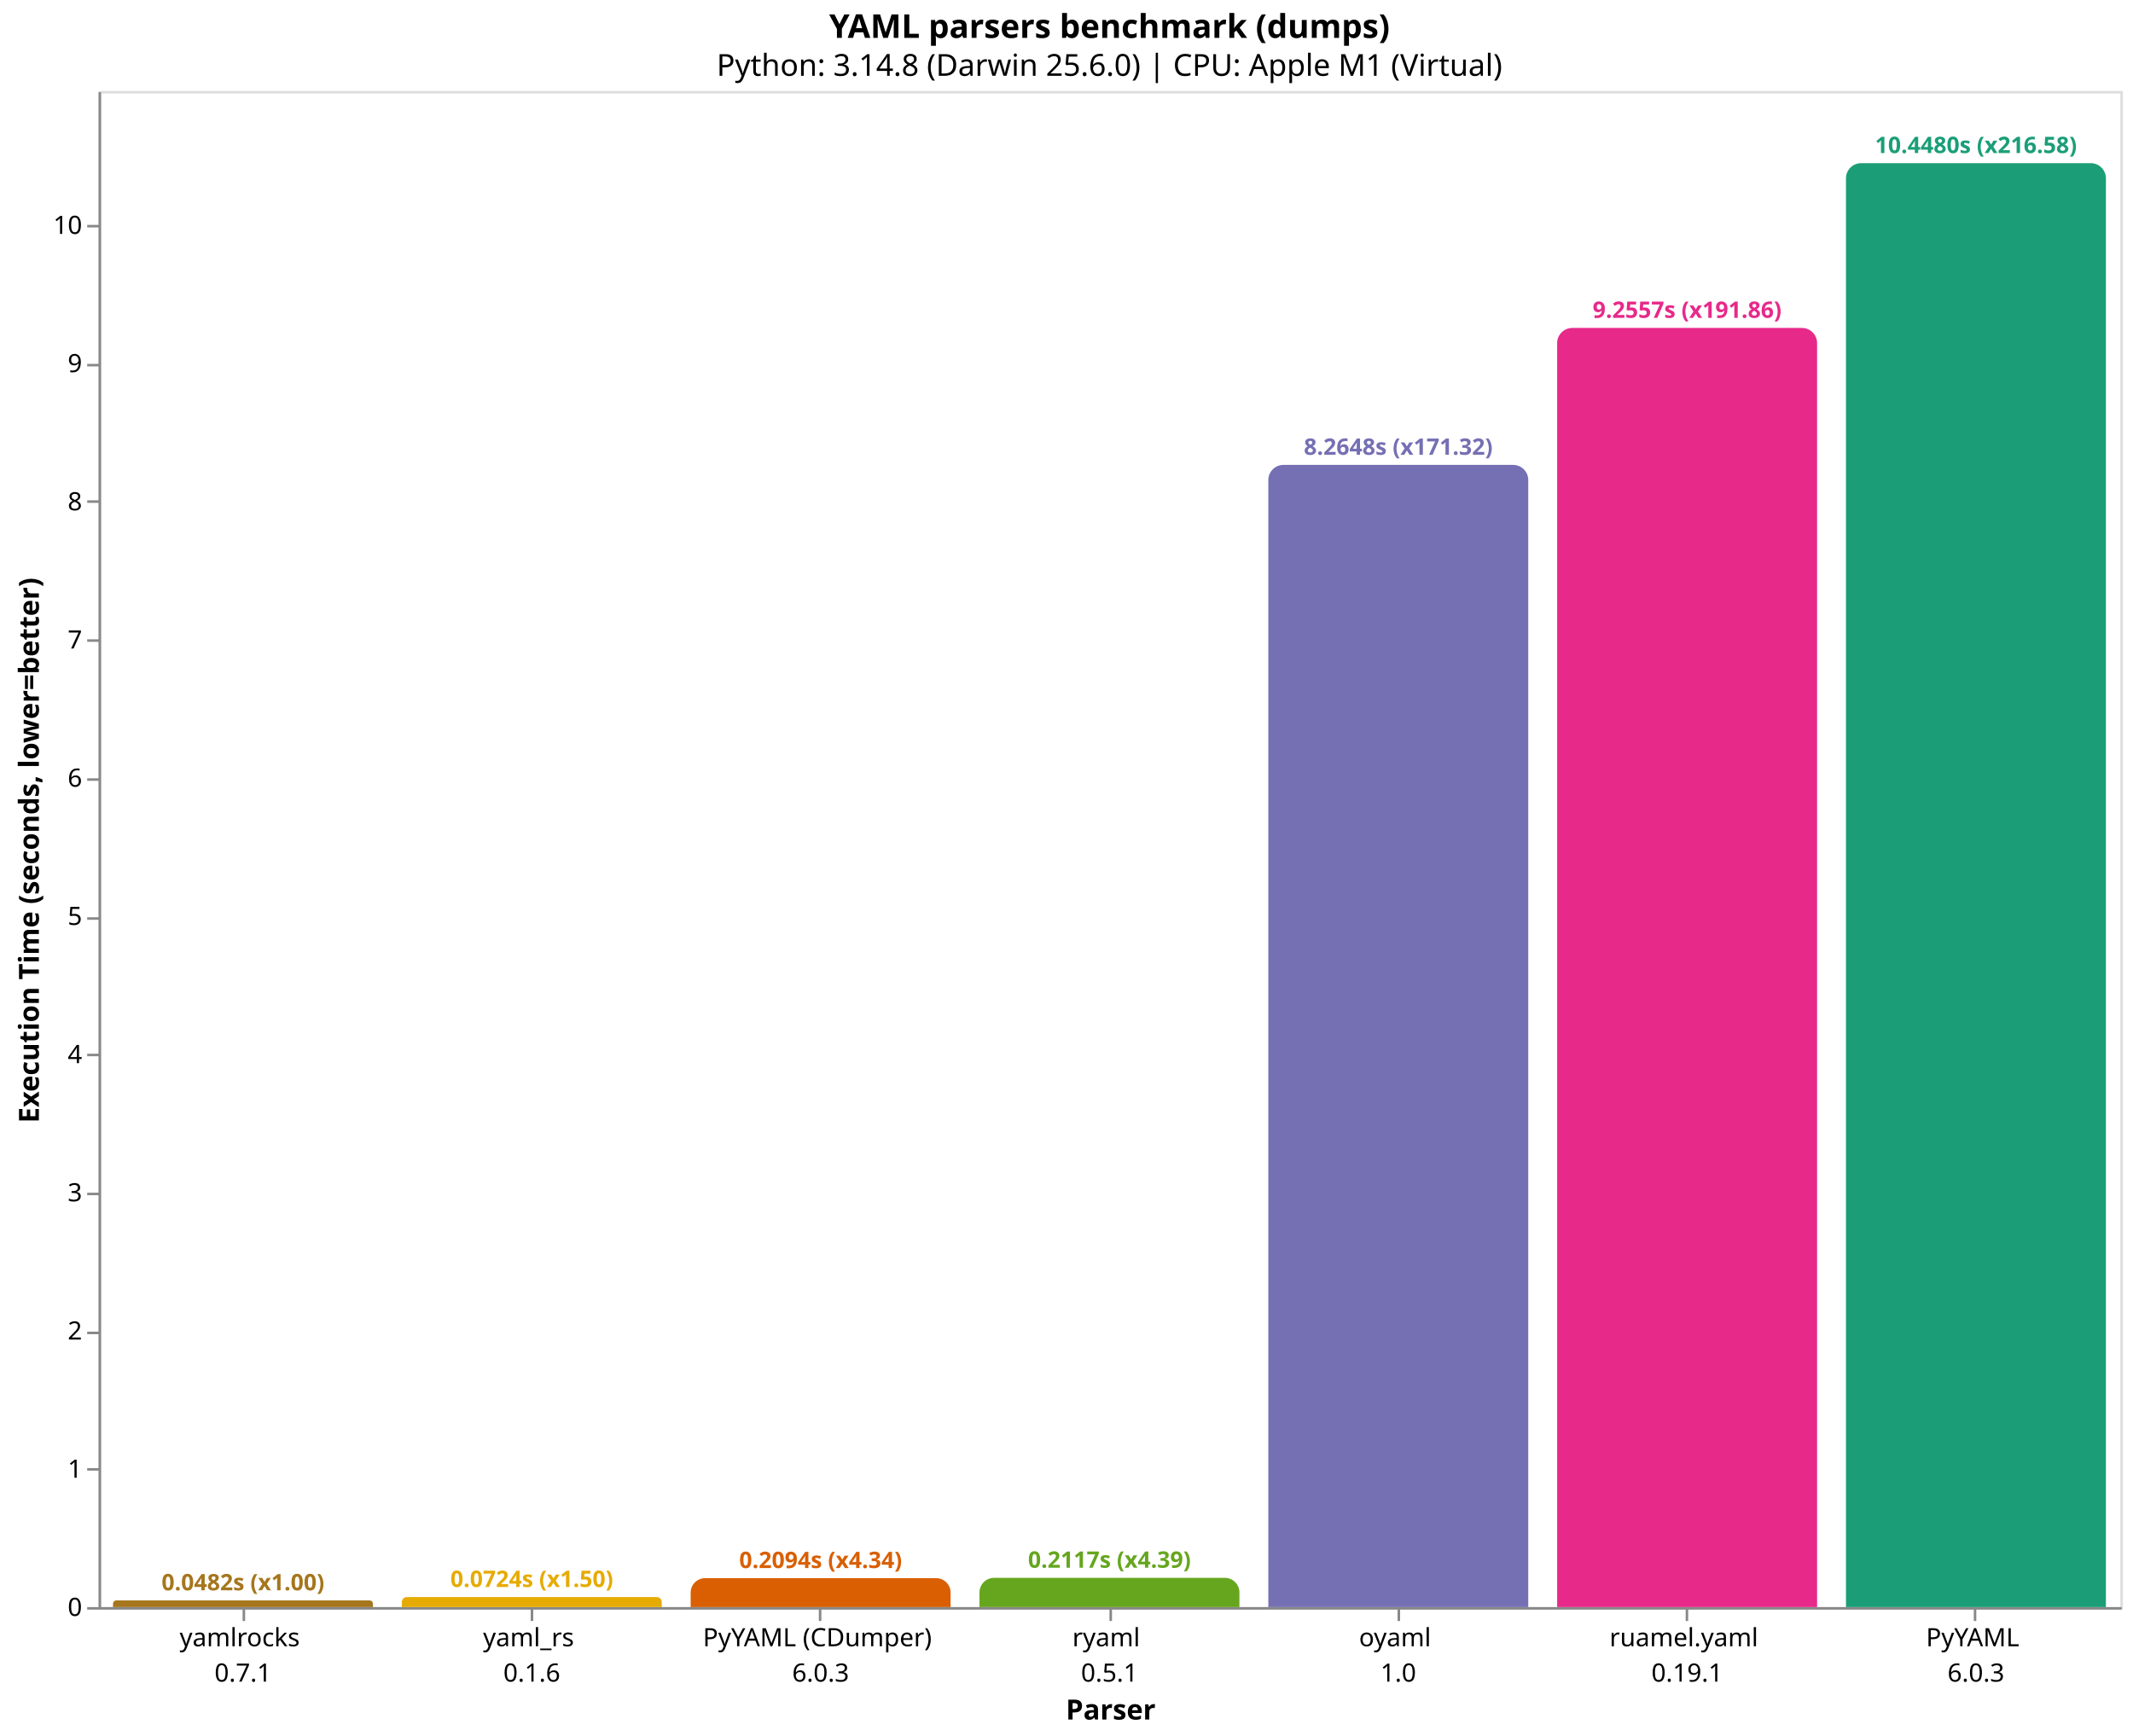
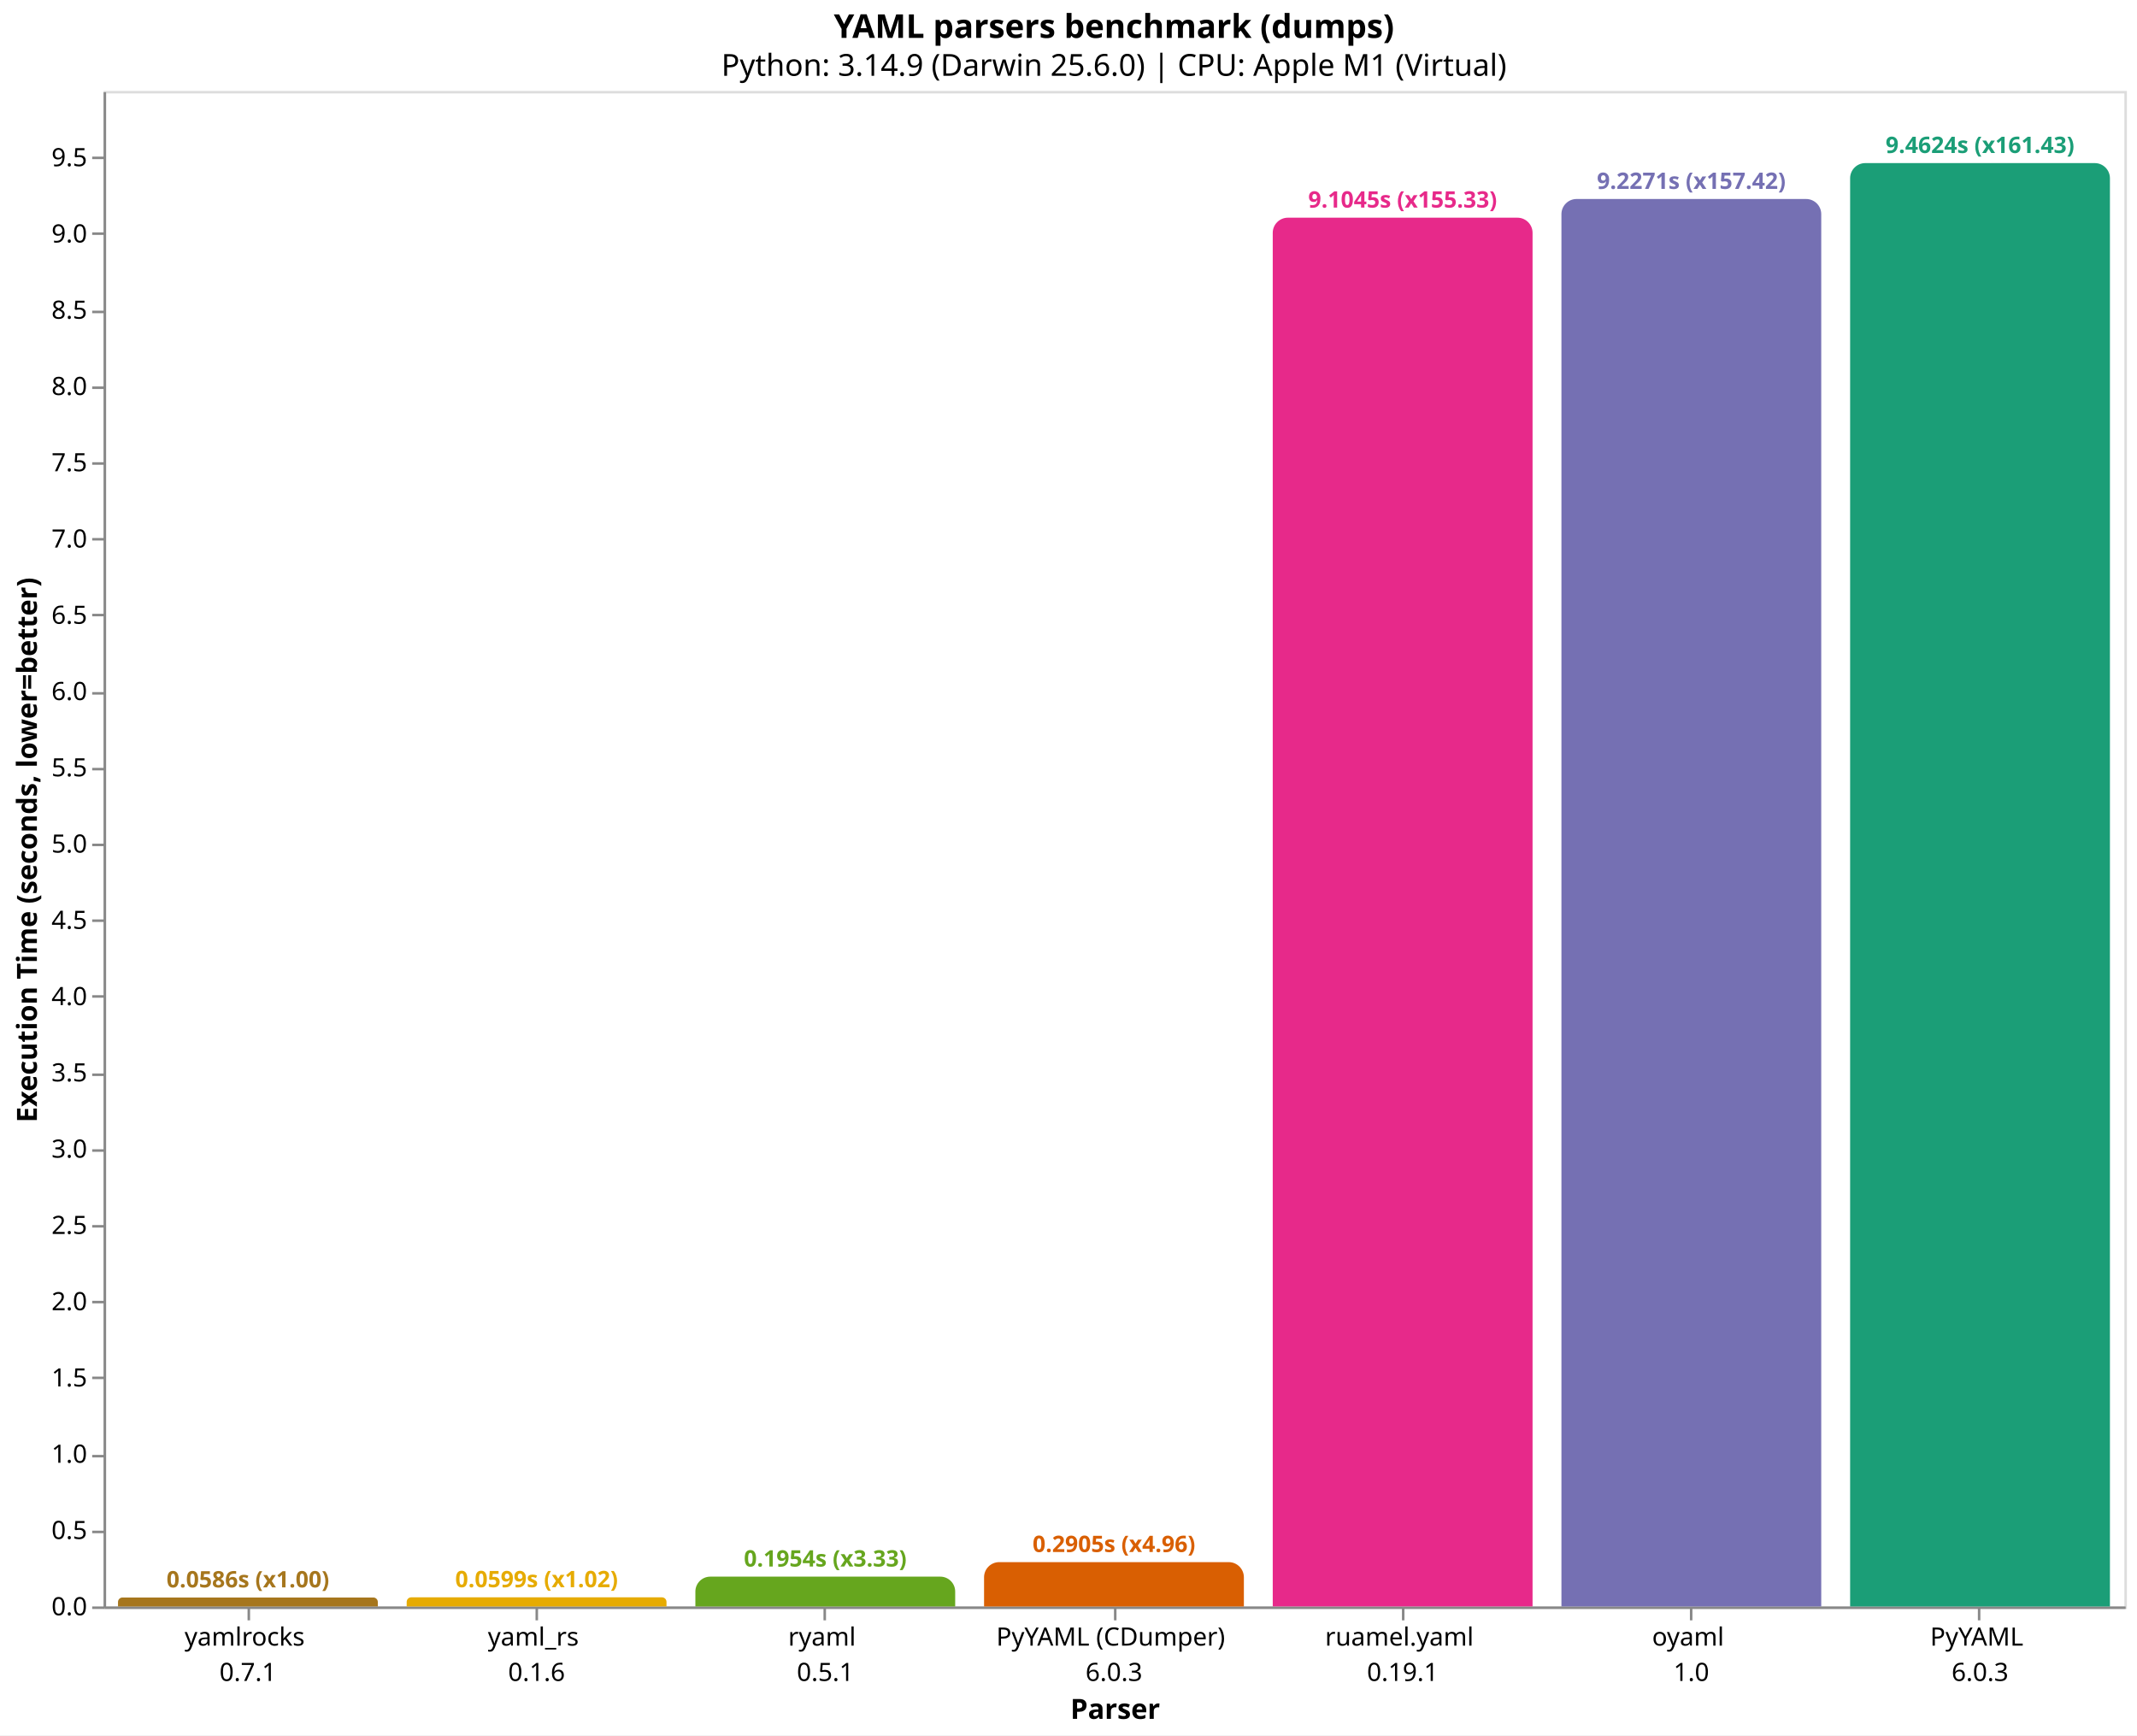
- <svg xmlns="http://www.w3.org/2000/svg" version="1.1" class="marks" width="844" height="687" viewBox="0 0 844 687">
-   <rect width="844" height="687" fill="white" />
-   <g fill="none" stroke-miterlimit="10" transform="translate(39,36)">
+ <svg xmlns="http://www.w3.org/2000/svg" version="1.1" class="marks" width="846" height="687" viewBox="0 0 846 687">
+   <rect width="846" height="687" fill="white" />
+   <g fill="none" stroke-miterlimit="10" transform="translate(41,36)">
    <g class="mark-group role-frame root" role="graphics-object" aria-roledescription="group mark container">
      <g transform="translate(0,0)">
        <path class="background" aria-hidden="true" d="M0.5,0.5h800v600h-800Z" stroke="#ddd" />
        <g>
-           <g class="mark-group role-axis" role="graphics-symbol" aria-roledescription="axis" aria-label="X-axis titled 'Parser' for a discrete scale with 7 values: yamlrocks&#10;0.7.1, yaml_rs&#10;0.1.6, PyYAML (CDumper)&#10;6.0.3, ryaml&#10;0.5.1, oyaml&#10;1.0, ruamel.yaml&#10;0.19.1, PyYAML&#10;6.0.3">
+           <g class="mark-group role-axis" role="graphics-symbol" aria-roledescription="axis" aria-label="X-axis titled 'Parser' for a discrete scale with 7 values: yamlrocks&#10;0.7.1, yaml_rs&#10;0.1.6, ryaml&#10;0.5.1, PyYAML (CDumper)&#10;6.0.3, ruamel.yaml&#10;0.19.1, oyaml&#10;1.0, PyYAML&#10;6.0.3">
            <g transform="translate(0.5,600.5)">
              <path class="background" aria-hidden="true" d="M0,0h0v0h0Z" pointer-events="none" />
              <g>
                <g class="mark-rule role-axis-tick" pointer-events="none">
                  <line transform="translate(57,0)" x2="0" y2="5" stroke="#888" stroke-width="1" opacity="1" />
                  <line transform="translate(171,0)" x2="0" y2="5" stroke="#888" stroke-width="1" opacity="1" />
                  <line transform="translate(285,0)" x2="0" y2="5" stroke="#888" stroke-width="1" opacity="1" />
                  <line transform="translate(400,0)" x2="0" y2="5" stroke="#888" stroke-width="1" opacity="1" />
                  <line transform="translate(514,0)" x2="0" y2="5" stroke="#888" stroke-width="1" opacity="1" />
                  <line transform="translate(628,0)" x2="0" y2="5" stroke="#888" stroke-width="1" opacity="1" />
                  <line transform="translate(742,0)" x2="0" y2="5" stroke="#888" stroke-width="1" opacity="1" />
                </g>
                <g class="mark-text role-axis-label" pointer-events="none">
                  <text text-anchor="middle" transform="translate(56.64286,15)" font-family="sans-serif" font-size="10px" fill="#000" opacity="1">
                    <tspan>yamlrocks</tspan>
                    <tspan x="0" dy="14">0.7.1</tspan>
                  </text>
                  <text text-anchor="middle" transform="translate(170.9286,15)" font-family="sans-serif" font-size="10px" fill="#000" opacity="1">
                    <tspan>yaml_rs</tspan>
                    <tspan x="0" dy="14">0.1.6</tspan>
                  </text>
                  <text text-anchor="middle" transform="translate(285.2143,15)" font-family="sans-serif" font-size="10px" fill="#000" opacity="1">
+                     <tspan>ryaml</tspan>
+                     <tspan x="0" dy="14">0.5.1</tspan>
+                   </text>
+                   <text text-anchor="middle" transform="translate(399.5,15)" font-family="sans-serif" font-size="10px" fill="#000" opacity="1">
                    <tspan>PyYAML (CDumper)</tspan>
                    <tspan x="0" dy="14">6.0.3</tspan>
                  </text>
-                   <text text-anchor="middle" transform="translate(399.5,15)" font-family="sans-serif" font-size="10px" fill="#000" opacity="1">
-                     <tspan>ryaml</tspan>
-                     <tspan x="0" dy="14">0.5.1</tspan>
-                   </text>
                  <text text-anchor="middle" transform="translate(513.7857,15)" font-family="sans-serif" font-size="10px" fill="#000" opacity="1">
+                     <tspan>ruamel.yaml</tspan>
+                     <tspan x="0" dy="14">0.19.1</tspan>
+                   </text>
+                   <text text-anchor="middle" transform="translate(628.0714,15)" font-family="sans-serif" font-size="10px" fill="#000" opacity="1">
                    <tspan>oyaml</tspan>
                    <tspan x="0" dy="14">1.0</tspan>
-                   </text>
-                   <text text-anchor="middle" transform="translate(628.0714,15)" font-family="sans-serif" font-size="10px" fill="#000" opacity="1">
-                     <tspan>ruamel.yaml</tspan>
-                     <tspan x="0" dy="14">0.19.1</tspan>
                  </text>
                  <text text-anchor="middle" transform="translate(742.3571,15)" font-family="sans-serif" font-size="10px" fill="#000" opacity="1">
                    <tspan>PyYAML</tspan>
                    <tspan x="0" dy="14">6.0.3</tspan>
                  </text>
                </g>
                <g class="mark-rule role-axis-domain" pointer-events="none">
                  <line transform="translate(0,0)" x2="800" y2="0" stroke="#888" stroke-width="1" opacity="1" />
                </g>
                <g class="mark-text role-axis-title" pointer-events="none">
                  <text text-anchor="middle" transform="translate(400,44)" font-family="sans-serif" font-size="11px" font-weight="bold" fill="#000" opacity="1">Parser</text>
                </g>
              </g>
              <path class="foreground" aria-hidden="true" d="" pointer-events="none" display="none" />
            </g>
          </g>
-           <g class="mark-group role-axis" role="graphics-symbol" aria-roledescription="axis" aria-label="Y-axis titled 'Execution Time (seconds, lower=better)' for a linear scale with values from 0 to 11">
+           <g class="mark-group role-axis" role="graphics-symbol" aria-roledescription="axis" aria-label="Y-axis titled 'Execution Time (seconds, lower=better)' for a linear scale with values from 0 to 10">
            <g transform="translate(0.5,0.5)">
              <path class="background" aria-hidden="true" d="M0,0h0v0h0Z" pointer-events="none" />
              <g>
                <g class="mark-rule role-axis-tick" pointer-events="none">
                  <line transform="translate(0,600)" x2="-5" y2="0" stroke="#888" stroke-width="1" opacity="1" />
-                   <line transform="translate(0,545)" x2="-5" y2="0" stroke="#888" stroke-width="1" opacity="1" />
-                   <line transform="translate(0,491)" x2="-5" y2="0" stroke="#888" stroke-width="1" opacity="1" />
-                   <line transform="translate(0,436)" x2="-5" y2="0" stroke="#888" stroke-width="1" opacity="1" />
-                   <line transform="translate(0,381)" x2="-5" y2="0" stroke="#888" stroke-width="1" opacity="1" />
-                   <line transform="translate(0,327)" x2="-5" y2="0" stroke="#888" stroke-width="1" opacity="1" />
-                   <line transform="translate(0,272)" x2="-5" y2="0" stroke="#888" stroke-width="1" opacity="1" />
-                   <line transform="translate(0,217)" x2="-5" y2="0" stroke="#888" stroke-width="1" opacity="1" />
-                   <line transform="translate(0,162)" x2="-5" y2="0" stroke="#888" stroke-width="1" opacity="1" />
-                   <line transform="translate(0,108)" x2="-5" y2="0" stroke="#888" stroke-width="1" opacity="1" />
-                   <line transform="translate(0,53)" x2="-5" y2="0" stroke="#888" stroke-width="1" opacity="1" />
+                   <line transform="translate(0,570)" x2="-5" y2="0" stroke="#888" stroke-width="1" opacity="1" />
+                   <line transform="translate(0,540)" x2="-5" y2="0" stroke="#888" stroke-width="1" opacity="1" />
+                   <line transform="translate(0,509)" x2="-5" y2="0" stroke="#888" stroke-width="1" opacity="1" />
+                   <line transform="translate(0,479)" x2="-5" y2="0" stroke="#888" stroke-width="1" opacity="1" />
+                   <line transform="translate(0,449)" x2="-5" y2="0" stroke="#888" stroke-width="1" opacity="1" />
+                   <line transform="translate(0,419)" x2="-5" y2="0" stroke="#888" stroke-width="1" opacity="1" />
+                   <line transform="translate(0,389)" x2="-5" y2="0" stroke="#888" stroke-width="1" opacity="1" />
+                   <line transform="translate(0,358)" x2="-5" y2="0" stroke="#888" stroke-width="1" opacity="1" />
+                   <line transform="translate(0,328)" x2="-5" y2="0" stroke="#888" stroke-width="1" opacity="1" />
+                   <line transform="translate(0,298)" x2="-5" y2="0" stroke="#888" stroke-width="1" opacity="1" />
+                   <line transform="translate(0,268)" x2="-5" y2="0" stroke="#888" stroke-width="1" opacity="1" />
+                   <line transform="translate(0,238)" x2="-5" y2="0" stroke="#888" stroke-width="1" opacity="1" />
+                   <line transform="translate(0,207)" x2="-5" y2="0" stroke="#888" stroke-width="1" opacity="1" />
+                   <line transform="translate(0,177)" x2="-5" y2="0" stroke="#888" stroke-width="1" opacity="1" />
+                   <line transform="translate(0,147)" x2="-5" y2="0" stroke="#888" stroke-width="1" opacity="1" />
+                   <line transform="translate(0,117)" x2="-5" y2="0" stroke="#888" stroke-width="1" opacity="1" />
+                   <line transform="translate(0,87)" x2="-5" y2="0" stroke="#888" stroke-width="1" opacity="1" />
+                   <line transform="translate(0,56)" x2="-5" y2="0" stroke="#888" stroke-width="1" opacity="1" />
+                   <line transform="translate(0,26)" x2="-5" y2="0" stroke="#888" stroke-width="1" opacity="1" />
                </g>
                <g class="mark-text role-axis-label" pointer-events="none">
-                   <text text-anchor="end" transform="translate(-7,603)" font-family="sans-serif" font-size="10px" fill="#000" opacity="1">0</text>
-                   <text text-anchor="end" transform="translate(-7,548.3075)" font-family="sans-serif" font-size="10px" fill="#000" opacity="1">1</text>
-                   <text text-anchor="end" transform="translate(-7,493.6149)" font-family="sans-serif" font-size="10px" fill="#000" opacity="1">2</text>
-                   <text text-anchor="end" transform="translate(-7,438.9224)" font-family="sans-serif" font-size="10px" fill="#000" opacity="1">3</text>
-                   <text text-anchor="end" transform="translate(-7,384.2298)" font-family="sans-serif" font-size="10px" fill="#000" opacity="1">4</text>
-                   <text text-anchor="end" transform="translate(-7,329.5373)" font-family="sans-serif" font-size="10px" fill="#000" opacity="1">5</text>
-                   <text text-anchor="end" transform="translate(-7,274.8447)" font-family="sans-serif" font-size="10px" fill="#000" opacity="1">6</text>
-                   <text text-anchor="end" transform="translate(-7,220.1522)" font-family="sans-serif" font-size="10px" fill="#000" opacity="1">7</text>
-                   <text text-anchor="end" transform="translate(-7,165.4596)" font-family="sans-serif" font-size="10px" fill="#000" opacity="1">8</text>
-                   <text text-anchor="end" transform="translate(-7,110.7671)" font-family="sans-serif" font-size="10px" fill="#000" opacity="1">9</text>
-                   <text text-anchor="end" transform="translate(-7,56.07451)" font-family="sans-serif" font-size="10px" fill="#000" opacity="1">10</text>
+                   <text text-anchor="end" transform="translate(-7,603)" font-family="sans-serif" font-size="10px" fill="#000" opacity="1">0.0</text>
+                   <text text-anchor="end" transform="translate(-7,572.8054)" font-family="sans-serif" font-size="10px" fill="#000" opacity="1">0.5</text>
+                   <text text-anchor="end" transform="translate(-7,542.6108)" font-family="sans-serif" font-size="10px" fill="#000" opacity="1">1.0</text>
+                   <text text-anchor="end" transform="translate(-7,512.4162)" font-family="sans-serif" font-size="10px" fill="#000" opacity="1">1.5</text>
+                   <text text-anchor="end" transform="translate(-7,482.2216)" font-family="sans-serif" font-size="10px" fill="#000" opacity="1">2.0</text>
+                   <text text-anchor="end" transform="translate(-7,452.027)" font-family="sans-serif" font-size="10px" fill="#000" opacity="1">2.5</text>
+                   <text text-anchor="end" transform="translate(-7,421.8324)" font-family="sans-serif" font-size="10px" fill="#000" opacity="1">3.0</text>
+                   <text text-anchor="end" transform="translate(-7,391.6378)" font-family="sans-serif" font-size="10px" fill="#000" opacity="1">3.5</text>
+                   <text text-anchor="end" transform="translate(-7,361.4432)" font-family="sans-serif" font-size="10px" fill="#000" opacity="1">4.0</text>
+                   <text text-anchor="end" transform="translate(-7,331.2486)" font-family="sans-serif" font-size="10px" fill="#000" opacity="1">4.5</text>
+                   <text text-anchor="end" transform="translate(-7,301.054)" font-family="sans-serif" font-size="10px" fill="#000" opacity="1">5.0</text>
+                   <text text-anchor="end" transform="translate(-7,270.8594)" font-family="sans-serif" font-size="10px" fill="#000" opacity="1">5.5</text>
+                   <text text-anchor="end" transform="translate(-7,240.6648)" font-family="sans-serif" font-size="10px" fill="#000" opacity="1">6.0</text>
+                   <text text-anchor="end" transform="translate(-7,210.4702)" font-family="sans-serif" font-size="10px" fill="#000" opacity="1">6.5</text>
+                   <text text-anchor="end" transform="translate(-7,180.2756)" font-family="sans-serif" font-size="10px" fill="#000" opacity="1">7.0</text>
+                   <text text-anchor="end" transform="translate(-7,150.081)" font-family="sans-serif" font-size="10px" fill="#000" opacity="1">7.5</text>
+                   <text text-anchor="end" transform="translate(-7,119.8864)" font-family="sans-serif" font-size="10px" fill="#000" opacity="1">8.0</text>
+                   <text text-anchor="end" transform="translate(-7,89.6918)" font-family="sans-serif" font-size="10px" fill="#000" opacity="1">8.5</text>
+                   <text text-anchor="end" transform="translate(-7,59.4972)" font-family="sans-serif" font-size="10px" fill="#000" opacity="1">9.0</text>
+                   <text text-anchor="end" transform="translate(-7,29.3026)" font-family="sans-serif" font-size="10px" fill="#000" opacity="1">9.5</text>
                </g>
                <g class="mark-rule role-axis-domain" pointer-events="none">
                  <line transform="translate(0,600)" x2="0" y2="-600" stroke="#888" stroke-width="1" opacity="1" />
                </g>
                <g class="mark-text role-axis-title" pointer-events="none">
-                   <text text-anchor="middle" transform="translate(-22.12305,300) rotate(-90) translate(0,-2)" font-family="sans-serif" font-size="11px" font-weight="bold" fill="#000" opacity="1">Execution Time (seconds, lower=better)</text>
+                   <text text-anchor="middle" transform="translate(-24.90137,300) rotate(-90) translate(0,-2)" font-family="sans-serif" font-size="11px" font-weight="bold" fill="#000" opacity="1">Execution Time (seconds, lower=better)</text>
                </g>
              </g>
              <path class="foreground" aria-hidden="true" d="" pointer-events="none" display="none" />
            </g>
          </g>
          <g class="mark-group role-scope" role="graphics-object" aria-roledescription="group mark container">
-             <g transform="translate(5.714286,597.3615)">
-               <path class="background" aria-hidden="true" d="M1.319,0L101.538,0C102.266,0,102.857,0.591,102.857,1.319L102.857,2.638C102.857,2.638,102.857,2.638,102.857,2.638L0,2.638C0,2.638,0,2.638,0,2.638L0,1.319C0,0.591,0.591,0,1.319,0Z" />
+             <g transform="translate(5.714286,596.4603)">
+               <path class="background" aria-hidden="true" d="M1.77,0L101.087,0C102.064,0,102.857,0.793,102.857,1.77L102.857,3.54C102.857,3.54,102.857,3.54,102.857,3.54L0,3.54C0,3.54,0,3.54,0,3.54L0,1.77C0,0.793,0.793,0,1.77,0Z" />
              <g clip-path="url(#clip9)">
                <g class="mark-group role-scope" role="graphics-object" aria-roledescription="group mark container">
-                   <g transform="translate(0,-597.3615)">
-                     <path class="background" aria-hidden="true" d="M0,0h102.857v0h-102.857Z" />
-                     <g>
-                       <g class="mark-rect role-mark layer_0_marks" role="graphics-object" aria-roledescription="rect mark container">
-                         <path aria-label="Parser: yamlrocks&#10;0.7.1; Execution Time (seconds, lower=better): 0.0482416806667; parser: yamlrocks; Execution Time (s): 0.0482; Slowdown: 1.00" role="graphics-symbol" aria-roledescription="bar" d="M0,597.362h102.857v2.638h-102.857Z" fill="#a6761d" />
-                       </g>
-                     </g>
-                     <path class="foreground" aria-hidden="true" d="" display="none" />
-                   </g>
-                 </g>
-               </g>
-               <path class="foreground" aria-hidden="true" d="" display="none" />
-             </g>
-             <g transform="translate(120,596.0413)">
-               <path class="background" aria-hidden="true" d="M1.979,0L100.878,0C101.97,0,102.857,0.887,102.857,1.979L102.857,3.959C102.857,3.959,102.857,3.959,102.857,3.959L0,3.959C0,3.959,0,3.959,0,3.959L0,1.979C0,0.887,0.887,0,1.979,0Z" />
+                   <g transform="translate(0,-596.4603)">
+                     <path class="background" aria-hidden="true" d="M0,0h102.857v0h-102.857Z" />
+                     <g>
+                       <g class="mark-rect role-mark layer_0_marks" role="graphics-object" aria-roledescription="rect mark container">
+                         <path aria-label="Parser: yamlrocks&#10;0.7.1; Execution Time (seconds, lower=better): 0.0586151943333; parser: yamlrocks; Execution Time (s): 0.0586; Slowdown: 1.00" role="graphics-symbol" aria-roledescription="bar" d="M0,596.46h102.857v3.54h-102.857Z" fill="#a6761d" />
+                       </g>
+                     </g>
+                     <path class="foreground" aria-hidden="true" d="" display="none" />
+                   </g>
+                 </g>
+               </g>
+               <path class="foreground" aria-hidden="true" d="" display="none" />
+             </g>
+             <g transform="translate(120,596.3857)">
+               <path class="background" aria-hidden="true" d="M1.807,0L101.05,0C102.047,0,102.857,0.81,102.857,1.807L102.857,3.614C102.857,3.614,102.857,3.614,102.857,3.614L0,3.614C0,3.614,0,3.614,0,3.614L0,1.807C0,0.81,0.81,0,1.807,0Z" />
              <g clip-path="url(#clip10)">
                <g class="mark-group role-scope" role="graphics-object" aria-roledescription="group mark container">
-                   <g transform="translate(0,-596.0413)">
-                     <path class="background" aria-hidden="true" d="M0,0h102.857v0h-102.857Z" />
-                     <g>
-                       <g class="mark-rect role-mark layer_0_marks" role="graphics-object" aria-roledescription="rect mark container">
-                         <path aria-label="Parser: yaml_rs&#10;0.1.6; Execution Time (seconds, lower=better): 0.0723806806667; parser: yaml_rs; Execution Time (s): 0.0724; Slowdown: 1.50" role="graphics-symbol" aria-roledescription="bar" d="M0,596.041h102.857v3.959h-102.857Z" fill="#e6ab02" />
-                       </g>
-                     </g>
-                     <path class="foreground" aria-hidden="true" d="" display="none" />
-                   </g>
-                 </g>
-               </g>
-               <path class="foreground" aria-hidden="true" d="" display="none" />
-             </g>
-             <g transform="translate(234.2857,588.5499)">
-               <path class="background" aria-hidden="true" d="M5.725,0L97.132,0C100.292,0,102.857,2.565,102.857,5.725L102.857,11.45C102.857,11.45,102.857,11.45,102.857,11.45L0,11.45C0,11.45,0,11.45,0,11.45L0,5.725C0,2.565,2.565,0,5.725,0Z" />
+                   <g transform="translate(0,-596.3857)">
+                     <path class="background" aria-hidden="true" d="M0,0h102.857v0h-102.857Z" />
+                     <g>
+                       <g class="mark-rect role-mark layer_0_marks" role="graphics-object" aria-roledescription="rect mark container">
+                         <path aria-label="Parser: yaml_rs&#10;0.1.6; Execution Time (seconds, lower=better): 0.0598503613333; parser: yaml_rs; Execution Time (s): 0.0599; Slowdown: 1.02" role="graphics-symbol" aria-roledescription="bar" d="M0,596.386h102.857v3.614h-102.857Z" fill="#e6ab02" />
+                       </g>
+                     </g>
+                     <path class="foreground" aria-hidden="true" d="" display="none" />
+                   </g>
+                 </g>
+               </g>
+               <path class="foreground" aria-hidden="true" d="" display="none" />
+             </g>
+             <g transform="translate(234.2857,588.198)">
+               <path class="background" aria-hidden="true" d="M5.901,0L96.956,0C100.213,0,102.857,2.644,102.857,5.901L102.857,11.802C102.857,11.802,102.857,11.802,102.857,11.802L0,11.802C0,11.802,0,11.802,0,11.802L0,5.901C0,2.644,2.644,0,5.901,0Z" />
              <g clip-path="url(#clip11)">
                <g class="mark-group role-scope" role="graphics-object" aria-roledescription="group mark container">
-                   <g transform="translate(0,-588.5499)">
-                     <path class="background" aria-hidden="true" d="M0,0h102.857v0h-102.857Z" />
-                     <g>
-                       <g class="mark-rect role-mark layer_0_marks" role="graphics-object" aria-roledescription="rect mark container">
-                         <path aria-label="Parser: PyYAML (CDumper)&#10;6.0.3; Execution Time (seconds, lower=better): 0.209353750333; parser: PyYAML (CDumper); Execution Time (s): 0.2094; Slowdown: 4.34" role="graphics-symbol" aria-roledescription="bar" d="M0,588.55h102.857v11.45h-102.857Z" fill="#d95f02" />
-                       </g>
-                     </g>
-                     <path class="foreground" aria-hidden="true" d="" display="none" />
-                   </g>
-                 </g>
-               </g>
-               <path class="foreground" aria-hidden="true" d="" display="none" />
-             </g>
-             <g transform="translate(348.5714,588.4212)">
-               <path class="background" aria-hidden="true" d="M5.789,0L97.068,0C100.263,0,102.857,2.594,102.857,5.789L102.857,11.579C102.857,11.579,102.857,11.579,102.857,11.579L0,11.579C0,11.579,0,11.579,0,11.579L0,5.789C0,2.594,2.594,0,5.789,0Z" />
+                   <g transform="translate(0,-588.198)">
+                     <path class="background" aria-hidden="true" d="M0,0h102.857v0h-102.857Z" />
+                     <g>
+                       <g class="mark-rect role-mark layer_0_marks" role="graphics-object" aria-roledescription="rect mark container">
+                         <path aria-label="Parser: ryaml&#10;0.5.1; Execution Time (seconds, lower=better): 0.195431889; parser: ryaml; Execution Time (s): 0.1954; Slowdown: 3.33" role="graphics-symbol" aria-roledescription="bar" d="M0,588.198h102.857v11.802h-102.857Z" fill="#66a61e" />
+                       </g>
+                     </g>
+                     <path class="foreground" aria-hidden="true" d="" display="none" />
+                   </g>
+                 </g>
+               </g>
+               <path class="foreground" aria-hidden="true" d="" display="none" />
+             </g>
+             <g transform="translate(348.5714,582.454)">
+               <path class="background" aria-hidden="true" d="M6,0L96.857,0C100.169,0,102.857,2.689,102.857,6L102.857,17.546C102.857,17.546,102.857,17.546,102.857,17.546L0,17.546C0,17.546,0,17.546,0,17.546L0,6C0,2.689,2.689,0,6,0Z" />
              <g clip-path="url(#clip12)">
                <g class="mark-group role-scope" role="graphics-object" aria-roledescription="group mark container">
-                   <g transform="translate(0,-588.4212)">
-                     <path class="background" aria-hidden="true" d="M0,0h102.857v0h-102.857Z" />
-                     <g>
-                       <g class="mark-rect role-mark layer_0_marks" role="graphics-object" aria-roledescription="rect mark container">
-                         <path aria-label="Parser: ryaml&#10;0.5.1; Execution Time (seconds, lower=better): 0.211706847; parser: ryaml; Execution Time (s): 0.2117; Slowdown: 4.39" role="graphics-symbol" aria-roledescription="bar" d="M0,588.421h102.857v11.579h-102.857Z" fill="#66a61e" />
-                       </g>
-                     </g>
-                     <path class="foreground" aria-hidden="true" d="" display="none" />
-                   </g>
-                 </g>
-               </g>
-               <path class="foreground" aria-hidden="true" d="" display="none" />
-             </g>
-             <g transform="translate(462.8571,147.978)">
-               <path class="background" aria-hidden="true" d="M6,0L96.857,0C100.169,0,102.857,2.689,102.857,6L102.857,452.022C102.857,452.022,102.857,452.022,102.857,452.022L0,452.022C0,452.022,0,452.022,0,452.022L0,6C0,2.689,2.689,0,6,0Z" />
+                   <g transform="translate(0,-582.454)">
+                     <path class="background" aria-hidden="true" d="M0,0h102.857v0h-102.857Z" />
+                     <g>
+                       <g class="mark-rect role-mark layer_0_marks" role="graphics-object" aria-roledescription="rect mark container">
+                         <path aria-label="Parser: PyYAML (CDumper)&#10;6.0.3; Execution Time (seconds, lower=better): 0.290548236; parser: PyYAML (CDumper); Execution Time (s): 0.2905; Slowdown: 4.96" role="graphics-symbol" aria-roledescription="bar" d="M0,582.454h102.857v17.546h-102.857Z" fill="#d95f02" />
+                       </g>
+                     </g>
+                     <path class="foreground" aria-hidden="true" d="" display="none" />
+                   </g>
+                 </g>
+               </g>
+               <path class="foreground" aria-hidden="true" d="" display="none" />
+             </g>
+             <g transform="translate(462.8571,50.18465)">
+               <path class="background" aria-hidden="true" d="M6,0L96.857,0C100.169,0,102.857,2.689,102.857,6L102.857,549.815C102.857,549.815,102.857,549.815,102.857,549.815L0,549.815C0,549.815,0,549.815,0,549.815L0,6C0,2.689,2.689,0,6,0Z" />
              <g clip-path="url(#clip13)">
                <g class="mark-group role-scope" role="graphics-object" aria-roledescription="group mark container">
-                   <g transform="translate(0,-147.978)">
-                     <path class="background" aria-hidden="true" d="M0,0h102.857v0h-102.857Z" />
-                     <g>
-                       <g class="mark-rect role-mark layer_0_marks" role="graphics-object" aria-roledescription="rect mark container">
-                         <path aria-label="Parser: oyaml&#10;1.0; Execution Time (seconds, lower=better): 8.26478227733; parser: oyaml; Execution Time (s): 8.2648; Slowdown: 171.32" role="graphics-symbol" aria-roledescription="bar" d="M0,147.978h102.857v452.022h-102.857Z" fill="#7570b3" />
-                       </g>
-                     </g>
-                     <path class="foreground" aria-hidden="true" d="" display="none" />
-                   </g>
-                 </g>
-               </g>
-               <path class="foreground" aria-hidden="true" d="" display="none" />
-             </g>
-             <g transform="translate(577.1429,93.784)">
-               <path class="background" aria-hidden="true" d="M6,0L96.857,0C100.169,0,102.857,2.689,102.857,6L102.857,506.216C102.857,506.216,102.857,506.216,102.857,506.216L0,506.216C0,506.216,0,506.216,0,506.216L0,6C0,2.689,2.689,0,6,0Z" />
+                   <g transform="translate(0,-50.18465)">
+                     <path class="background" aria-hidden="true" d="M0,0h102.857v0h-102.857Z" />
+                     <g>
+                       <g class="mark-rect role-mark layer_0_marks" role="graphics-object" aria-roledescription="rect mark container">
+                         <path aria-label="Parser: ruamel.yaml&#10;0.19.1; Execution Time (seconds, lower=better): 9.10453109733; parser: ruamel.yaml; Execution Time (s): 9.1045; Slowdown: 155.33" role="graphics-symbol" aria-roledescription="bar" d="M0,50.185h102.857v549.815h-102.857Z" fill="#e7298a" />
+                       </g>
+                     </g>
+                     <path class="foreground" aria-hidden="true" d="" display="none" />
+                   </g>
+                 </g>
+               </g>
+               <path class="foreground" aria-hidden="true" d="" display="none" />
+             </g>
+             <g transform="translate(577.1429,42.78335)">
+               <path class="background" aria-hidden="true" d="M6,0L96.857,0C100.169,0,102.857,2.689,102.857,6L102.857,557.217C102.857,557.217,102.857,557.217,102.857,557.217L0,557.217C0,557.217,0,557.217,0,557.217L0,6C0,2.689,2.689,0,6,0Z" />
              <g clip-path="url(#clip14)">
                <g class="mark-group role-scope" role="graphics-object" aria-roledescription="group mark container">
-                   <g transform="translate(0,-93.784)">
-                     <path class="background" aria-hidden="true" d="M0,0h102.857v0h-102.857Z" />
-                     <g>
-                       <g class="mark-rect role-mark layer_0_marks" role="graphics-object" aria-roledescription="rect mark container">
-                         <path aria-label="Parser: ruamel.yaml&#10;0.19.1; Execution Time (seconds, lower=better): 9.25566658333; parser: ruamel.yaml; Execution Time (s): 9.2557; Slowdown: 191.86" role="graphics-symbol" aria-roledescription="bar" d="M0,93.784h102.857v506.216h-102.857Z" fill="#e7298a" />
+                   <g transform="translate(0,-42.78335)">
+                     <path class="background" aria-hidden="true" d="M0,0h102.857v0h-102.857Z" />
+                     <g>
+                       <g class="mark-rect role-mark layer_0_marks" role="graphics-object" aria-roledescription="rect mark container">
+                         <path aria-label="Parser: oyaml&#10;1.0; Execution Time (seconds, lower=better): 9.22709115233; parser: oyaml; Execution Time (s): 9.2271; Slowdown: 157.42" role="graphics-symbol" aria-roledescription="bar" d="M0,42.783h102.857v557.217h-102.857Z" fill="#7570b3" />
                      </g>
                    </g>
                    <path class="foreground" aria-hidden="true" d="" display="none" />
                  </g>
                </g>
              </g>
              <path class="foreground" aria-hidden="true" d="" display="none" />
            </g>
            <g transform="translate(691.4286,28.57143)">
              <path class="background" aria-hidden="true" d="M6,0L96.857,0C100.169,0,102.857,2.689,102.857,6L102.857,571.429C102.857,571.429,102.857,571.429,102.857,571.429L0,571.429C0,571.429,0,571.429,0,571.429L0,6C0,2.689,2.689,0,6,0Z" />
              <g clip-path="url(#clip15)">
                <g class="mark-group role-scope" role="graphics-object" aria-roledescription="group mark container">
                  <g transform="translate(0,-28.57143)">
                    <path class="background" aria-hidden="true" d="M0,0h102.857v0h-102.857Z" />
                    <g>
                      <g class="mark-rect role-mark layer_0_marks" role="graphics-object" aria-roledescription="rect mark container">
-                         <path aria-label="Parser: PyYAML&#10;6.0.3; Execution Time (seconds, lower=better): 10.448014889; parser: PyYAML; Execution Time (s): 10.4480; Slowdown: 216.58" role="graphics-symbol" aria-roledescription="bar" d="M0,28.571h102.857v571.429h-102.857Z" fill="#1b9e77" />
+                         <path aria-label="Parser: PyYAML&#10;6.0.3; Execution Time (seconds, lower=better): 9.46242990267; parser: PyYAML; Execution Time (s): 9.4624; Slowdown: 161.43" role="graphics-symbol" aria-roledescription="bar" d="M0,28.571h102.857v571.429h-102.857Z" fill="#1b9e77" />
                      </g>
                    </g>
                    <path class="foreground" aria-hidden="true" d="" display="none" />
                  </g>
                </g>
              </g>
              <path class="foreground" aria-hidden="true" d="" display="none" />
            </g>
          </g>
          <g class="mark-text role-mark layer_1_marks" role="graphics-object" aria-roledescription="text mark container">
-             <text aria-label="Parser: yamlrocks&#10;0.7.1; Execution Time (seconds, lower=better): 0.0482416806667; parser: yamlrocks; label: 0.0482s (x1.00); Execution Time (s): 0.0482; Slowdown: 1.00" role="graphics-symbol" aria-roledescription="text mark" text-anchor="middle" transform="translate(57.14286,593.3615)" font-family="sans-serif" font-size="9px" font-weight="bold" fill="#a6761d">0.0482s (x1.00)</text>
-             <text aria-label="Parser: yaml_rs&#10;0.1.6; Execution Time (seconds, lower=better): 0.0723806806667; parser: yaml_rs; label: 0.0724s (x1.50); Execution Time (s): 0.0724; Slowdown: 1.50" role="graphics-symbol" aria-roledescription="text mark" text-anchor="middle" transform="translate(171.4286,592.0413)" font-family="sans-serif" font-size="9px" font-weight="bold" fill="#e6ab02">0.0724s (x1.50)</text>
-             <text aria-label="Parser: PyYAML (CDumper)&#10;6.0.3; Execution Time (seconds, lower=better): 0.209353750333; parser: PyYAML (CDumper); label: 0.2094s (x4.34); Execution Time (s): 0.2094; Slowdown: 4.34" role="graphics-symbol" aria-roledescription="text mark" text-anchor="middle" transform="translate(285.7143,584.5499)" font-family="sans-serif" font-size="9px" font-weight="bold" fill="#d95f02">0.2094s (x4.34)</text>
-             <text aria-label="Parser: ryaml&#10;0.5.1; Execution Time (seconds, lower=better): 0.211706847; parser: ryaml; label: 0.2117s (x4.39); Execution Time (s): 0.2117; Slowdown: 4.39" role="graphics-symbol" aria-roledescription="text mark" text-anchor="middle" transform="translate(400,584.4212)" font-family="sans-serif" font-size="9px" font-weight="bold" fill="#66a61e">0.2117s (x4.39)</text>
-             <text aria-label="Parser: oyaml&#10;1.0; Execution Time (seconds, lower=better): 8.26478227733; parser: oyaml; label: 8.2648s (x171.32); Execution Time (s): 8.2648; Slowdown: 171.32" role="graphics-symbol" aria-roledescription="text mark" text-anchor="middle" transform="translate(514.2857,143.978)" font-family="sans-serif" font-size="9px" font-weight="bold" fill="#7570b3">8.2648s (x171.32)</text>
-             <text aria-label="Parser: ruamel.yaml&#10;0.19.1; Execution Time (seconds, lower=better): 9.25566658333; parser: ruamel.yaml; label: 9.2557s (x191.86); Execution Time (s): 9.2557; Slowdown: 191.86" role="graphics-symbol" aria-roledescription="text mark" text-anchor="middle" transform="translate(628.5714,89.784)" font-family="sans-serif" font-size="9px" font-weight="bold" fill="#e7298a">9.2557s (x191.86)</text>
-             <text aria-label="Parser: PyYAML&#10;6.0.3; Execution Time (seconds, lower=better): 10.448014889; parser: PyYAML; label: 10.4480s (x216.58); Execution Time (s): 10.4480; Slowdown: 216.58" role="graphics-symbol" aria-roledescription="text mark" text-anchor="middle" transform="translate(742.8571,24.57143)" font-family="sans-serif" font-size="9px" font-weight="bold" fill="#1b9e77">10.4480s (x216.58)</text>
+             <text aria-label="Parser: yamlrocks&#10;0.7.1; Execution Time (seconds, lower=better): 0.0586151943333; parser: yamlrocks; label: 0.0586s (x1.00); Execution Time (s): 0.0586; Slowdown: 1.00" role="graphics-symbol" aria-roledescription="text mark" text-anchor="middle" transform="translate(57.14286,592.4603)" font-family="sans-serif" font-size="9px" font-weight="bold" fill="#a6761d">0.0586s (x1.00)</text>
+             <text aria-label="Parser: yaml_rs&#10;0.1.6; Execution Time (seconds, lower=better): 0.0598503613333; parser: yaml_rs; label: 0.0599s (x1.02); Execution Time (s): 0.0599; Slowdown: 1.02" role="graphics-symbol" aria-roledescription="text mark" text-anchor="middle" transform="translate(171.4286,592.3857)" font-family="sans-serif" font-size="9px" font-weight="bold" fill="#e6ab02">0.0599s (x1.02)</text>
+             <text aria-label="Parser: ryaml&#10;0.5.1; Execution Time (seconds, lower=better): 0.195431889; parser: ryaml; label: 0.1954s (x3.33); Execution Time (s): 0.1954; Slowdown: 3.33" role="graphics-symbol" aria-roledescription="text mark" text-anchor="middle" transform="translate(285.7143,584.198)" font-family="sans-serif" font-size="9px" font-weight="bold" fill="#66a61e">0.1954s (x3.33)</text>
+             <text aria-label="Parser: PyYAML (CDumper)&#10;6.0.3; Execution Time (seconds, lower=better): 0.290548236; parser: PyYAML (CDumper); label: 0.2905s (x4.96); Execution Time (s): 0.2905; Slowdown: 4.96" role="graphics-symbol" aria-roledescription="text mark" text-anchor="middle" transform="translate(400,578.454)" font-family="sans-serif" font-size="9px" font-weight="bold" fill="#d95f02">0.2905s (x4.96)</text>
+             <text aria-label="Parser: ruamel.yaml&#10;0.19.1; Execution Time (seconds, lower=better): 9.10453109733; parser: ruamel.yaml; label: 9.1045s (x155.33); Execution Time (s): 9.1045; Slowdown: 155.33" role="graphics-symbol" aria-roledescription="text mark" text-anchor="middle" transform="translate(514.2857,46.18465)" font-family="sans-serif" font-size="9px" font-weight="bold" fill="#e7298a">9.1045s (x155.33)</text>
+             <text aria-label="Parser: oyaml&#10;1.0; Execution Time (seconds, lower=better): 9.22709115233; parser: oyaml; label: 9.2271s (x157.42); Execution Time (s): 9.2271; Slowdown: 157.42" role="graphics-symbol" aria-roledescription="text mark" text-anchor="middle" transform="translate(628.5714,38.78335)" font-family="sans-serif" font-size="9px" font-weight="bold" fill="#7570b3">9.2271s (x157.42)</text>
+             <text aria-label="Parser: PyYAML&#10;6.0.3; Execution Time (seconds, lower=better): 9.46242990267; parser: PyYAML; label: 9.4624s (x161.43); Execution Time (s): 9.4624; Slowdown: 161.43" role="graphics-symbol" aria-roledescription="text mark" text-anchor="middle" transform="translate(742.8571,24.57143)" font-family="sans-serif" font-size="9px" font-weight="bold" fill="#1b9e77">9.4624s (x161.43)</text>
          </g>
          <g class="mark-group role-title">
            <g transform="translate(400,-31)">
              <path class="background" aria-hidden="true" d="M0,0h0v0h0Z" pointer-events="none" />
              <g>
                <g class="mark-text role-title-text" role="graphics-symbol" aria-roledescription="title" aria-label="Title text 'YAML parsers benchmark (dumps)'" pointer-events="none">
                  <text text-anchor="middle" transform="translate(0,10)" font-family="sans-serif" font-size="13px" font-weight="bold" fill="#000" opacity="1">YAML parsers benchmark (dumps)</text>
                </g>
-                 <g class="mark-text role-title-subtitle" role="graphics-symbol" aria-roledescription="subtitle" aria-label="Subtitle text 'Python: 3.14.8 (Darwin 25.6.0) | CPU: Apple M1 (Virtual)'" pointer-events="none">
-                   <text text-anchor="middle" transform="translate(0,25)" font-family="sans-serif" font-size="12px" fill="#000" opacity="1">Python: 3.14.8 (Darwin 25.6.0) | CPU: Apple M1 (Virtual)</text>
+                 <g class="mark-text role-title-subtitle" role="graphics-symbol" aria-roledescription="subtitle" aria-label="Subtitle text 'Python: 3.14.9 (Darwin 25.6.0) | CPU: Apple M1 (Virtual)'" pointer-events="none">
+                   <text text-anchor="middle" transform="translate(0,25)" font-family="sans-serif" font-size="12px" fill="#000" opacity="1">Python: 3.14.9 (Darwin 25.6.0) | CPU: Apple M1 (Virtual)</text>
                </g>
              </g>
              <path class="foreground" aria-hidden="true" d="" pointer-events="none" display="none" />
            </g>
          </g>
        </g>
        <path class="foreground" aria-hidden="true" d="" display="none" />
      </g>
    </g>
  </g>
  <defs>
    <clipPath id="clip9">
-       <path d="M1.319,0L101.538,0C102.266,0,102.857,0.591,102.857,1.319L102.857,2.638C102.857,2.638,102.857,2.638,102.857,2.638L0,2.638C0,2.638,0,2.638,0,2.638L0,1.319C0,0.591,0.591,0,1.319,0Z" />
+       <path d="M1.77,0L101.087,0C102.064,0,102.857,0.793,102.857,1.77L102.857,3.54C102.857,3.54,102.857,3.54,102.857,3.54L0,3.54C0,3.54,0,3.54,0,3.54L0,1.77C0,0.793,0.793,0,1.77,0Z" />
    </clipPath>
    <clipPath id="clip10">
-       <path d="M1.979,0L100.878,0C101.97,0,102.857,0.887,102.857,1.979L102.857,3.959C102.857,3.959,102.857,3.959,102.857,3.959L0,3.959C0,3.959,0,3.959,0,3.959L0,1.979C0,0.887,0.887,0,1.979,0Z" />
+       <path d="M1.807,0L101.05,0C102.047,0,102.857,0.81,102.857,1.807L102.857,3.614C102.857,3.614,102.857,3.614,102.857,3.614L0,3.614C0,3.614,0,3.614,0,3.614L0,1.807C0,0.81,0.81,0,1.807,0Z" />
    </clipPath>
    <clipPath id="clip11">
-       <path d="M5.725,0L97.132,0C100.292,0,102.857,2.565,102.857,5.725L102.857,11.45C102.857,11.45,102.857,11.45,102.857,11.45L0,11.45C0,11.45,0,11.45,0,11.45L0,5.725C0,2.565,2.565,0,5.725,0Z" />
+       <path d="M5.901,0L96.956,0C100.213,0,102.857,2.644,102.857,5.901L102.857,11.802C102.857,11.802,102.857,11.802,102.857,11.802L0,11.802C0,11.802,0,11.802,0,11.802L0,5.901C0,2.644,2.644,0,5.901,0Z" />
    </clipPath>
    <clipPath id="clip12">
-       <path d="M5.789,0L97.068,0C100.263,0,102.857,2.594,102.857,5.789L102.857,11.579C102.857,11.579,102.857,11.579,102.857,11.579L0,11.579C0,11.579,0,11.579,0,11.579L0,5.789C0,2.594,2.594,0,5.789,0Z" />
+       <path d="M6,0L96.857,0C100.169,0,102.857,2.689,102.857,6L102.857,17.546C102.857,17.546,102.857,17.546,102.857,17.546L0,17.546C0,17.546,0,17.546,0,17.546L0,6C0,2.689,2.689,0,6,0Z" />
    </clipPath>
    <clipPath id="clip13">
-       <path d="M6,0L96.857,0C100.169,0,102.857,2.689,102.857,6L102.857,452.022C102.857,452.022,102.857,452.022,102.857,452.022L0,452.022C0,452.022,0,452.022,0,452.022L0,6C0,2.689,2.689,0,6,0Z" />
+       <path d="M6,0L96.857,0C100.169,0,102.857,2.689,102.857,6L102.857,549.815C102.857,549.815,102.857,549.815,102.857,549.815L0,549.815C0,549.815,0,549.815,0,549.815L0,6C0,2.689,2.689,0,6,0Z" />
    </clipPath>
    <clipPath id="clip14">
-       <path d="M6,0L96.857,0C100.169,0,102.857,2.689,102.857,6L102.857,506.216C102.857,506.216,102.857,506.216,102.857,506.216L0,506.216C0,506.216,0,506.216,0,506.216L0,6C0,2.689,2.689,0,6,0Z" />
+       <path d="M6,0L96.857,0C100.169,0,102.857,2.689,102.857,6L102.857,557.217C102.857,557.217,102.857,557.217,102.857,557.217L0,557.217C0,557.217,0,557.217,0,557.217L0,6C0,2.689,2.689,0,6,0Z" />
    </clipPath>
    <clipPath id="clip15">
      <path d="M6,0L96.857,0C100.169,0,102.857,2.689,102.857,6L102.857,571.429C102.857,571.429,102.857,571.429,102.857,571.429L0,571.429C0,571.429,0,571.429,0,571.429L0,6C0,2.689,2.689,0,6,0Z" />
    </clipPath>
  </defs>
</svg>
